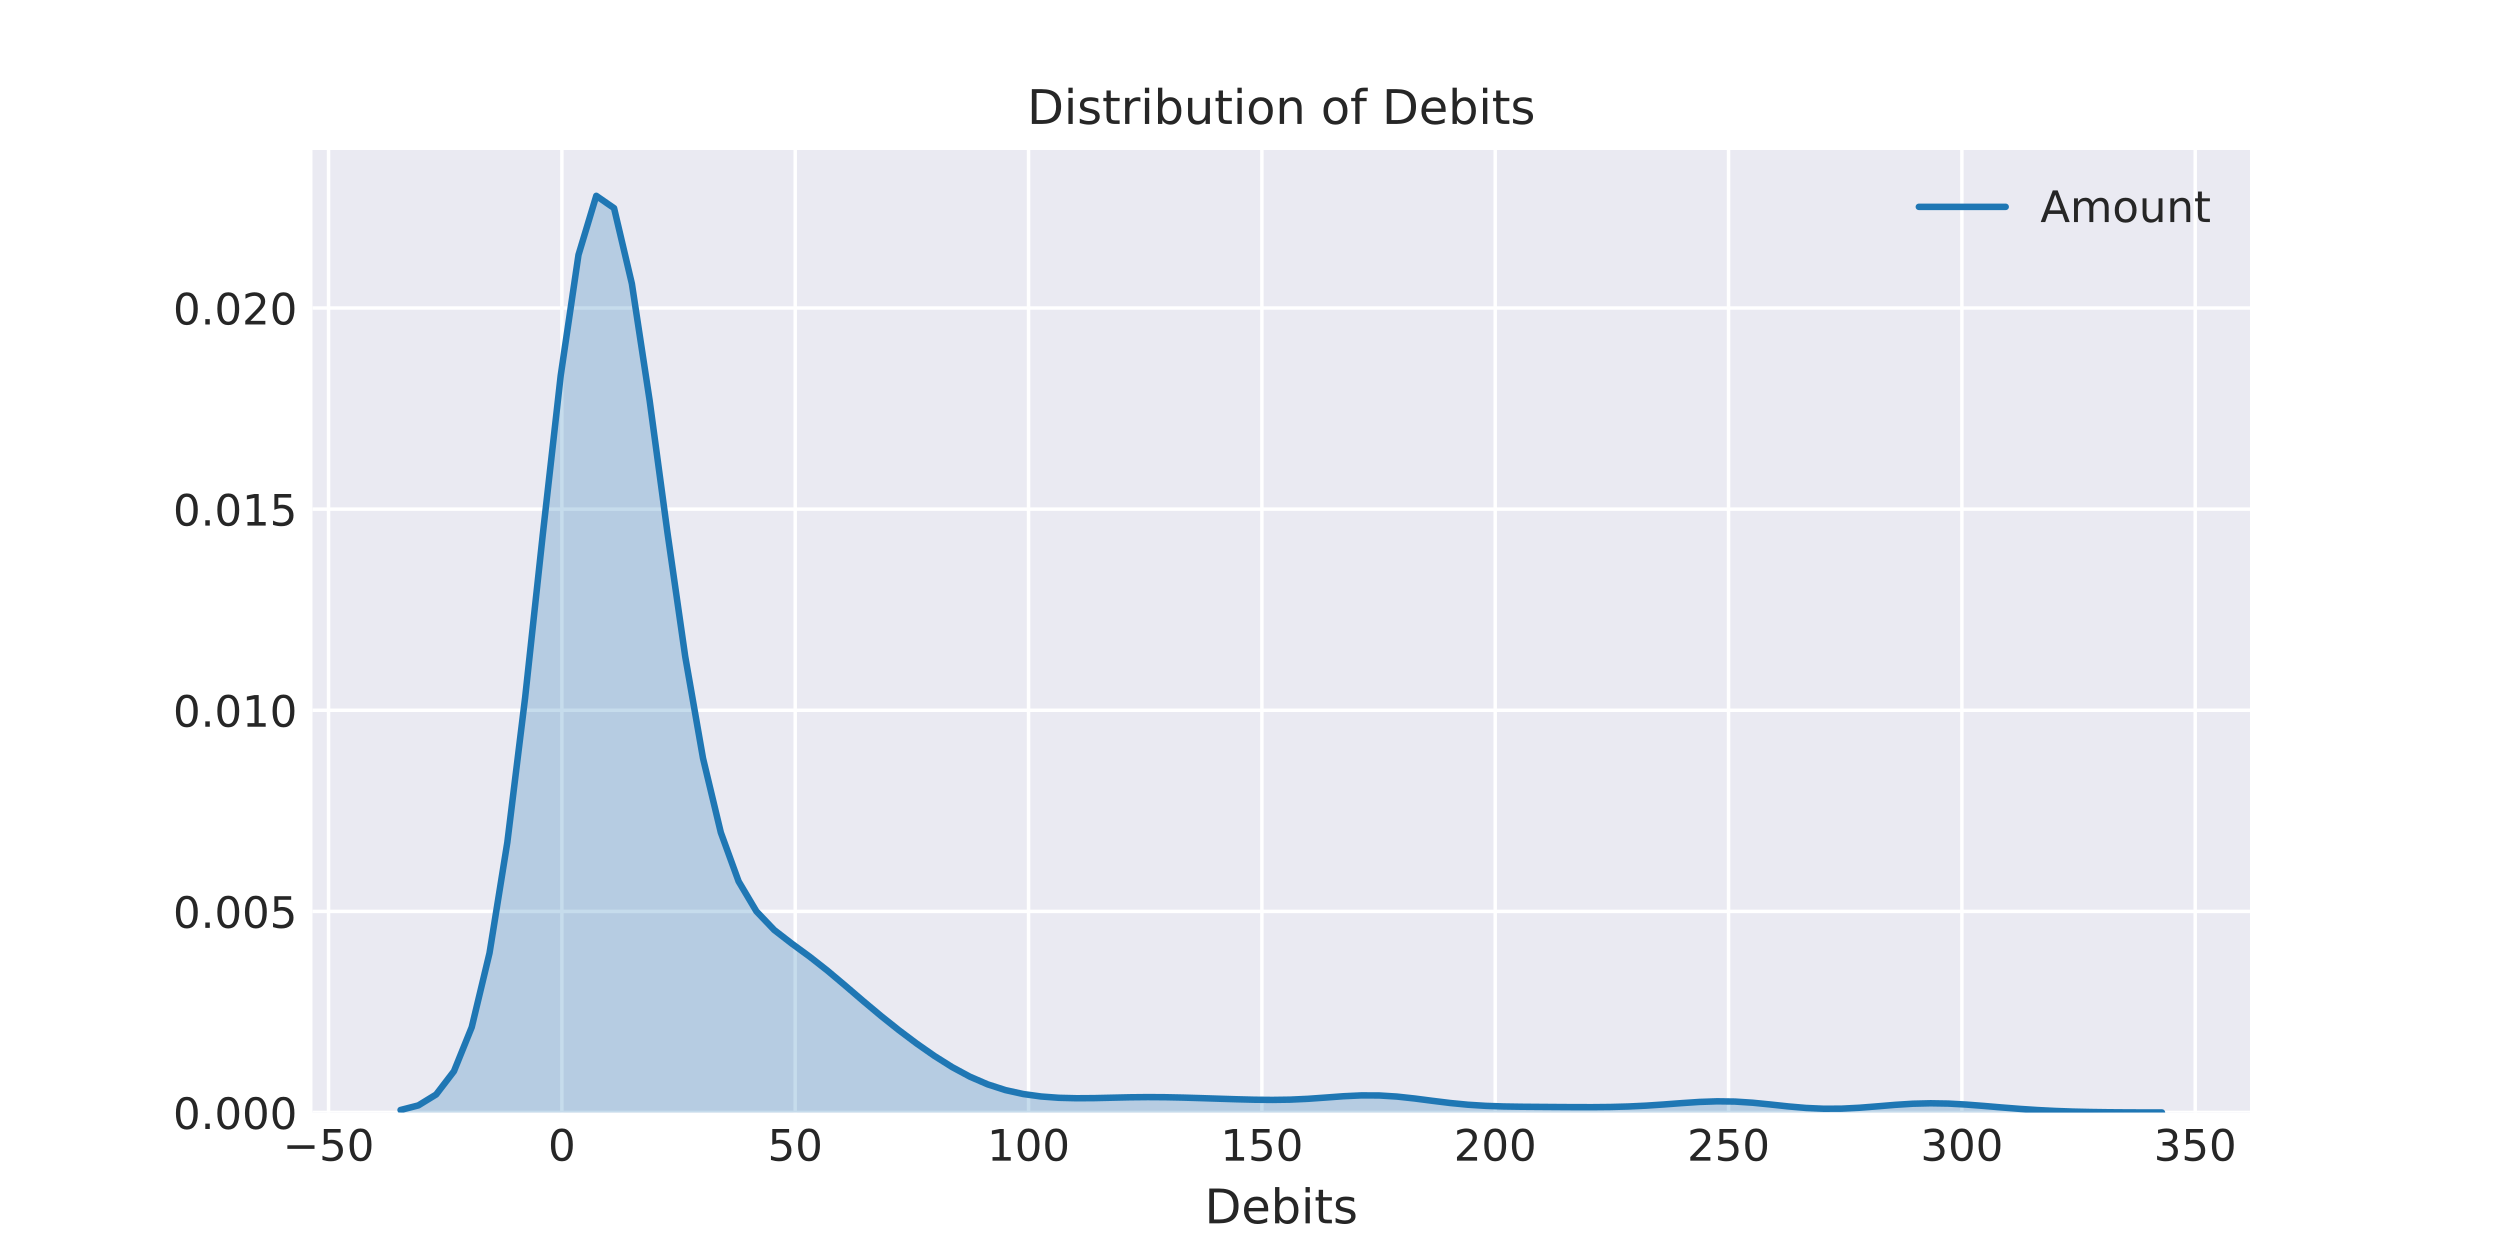
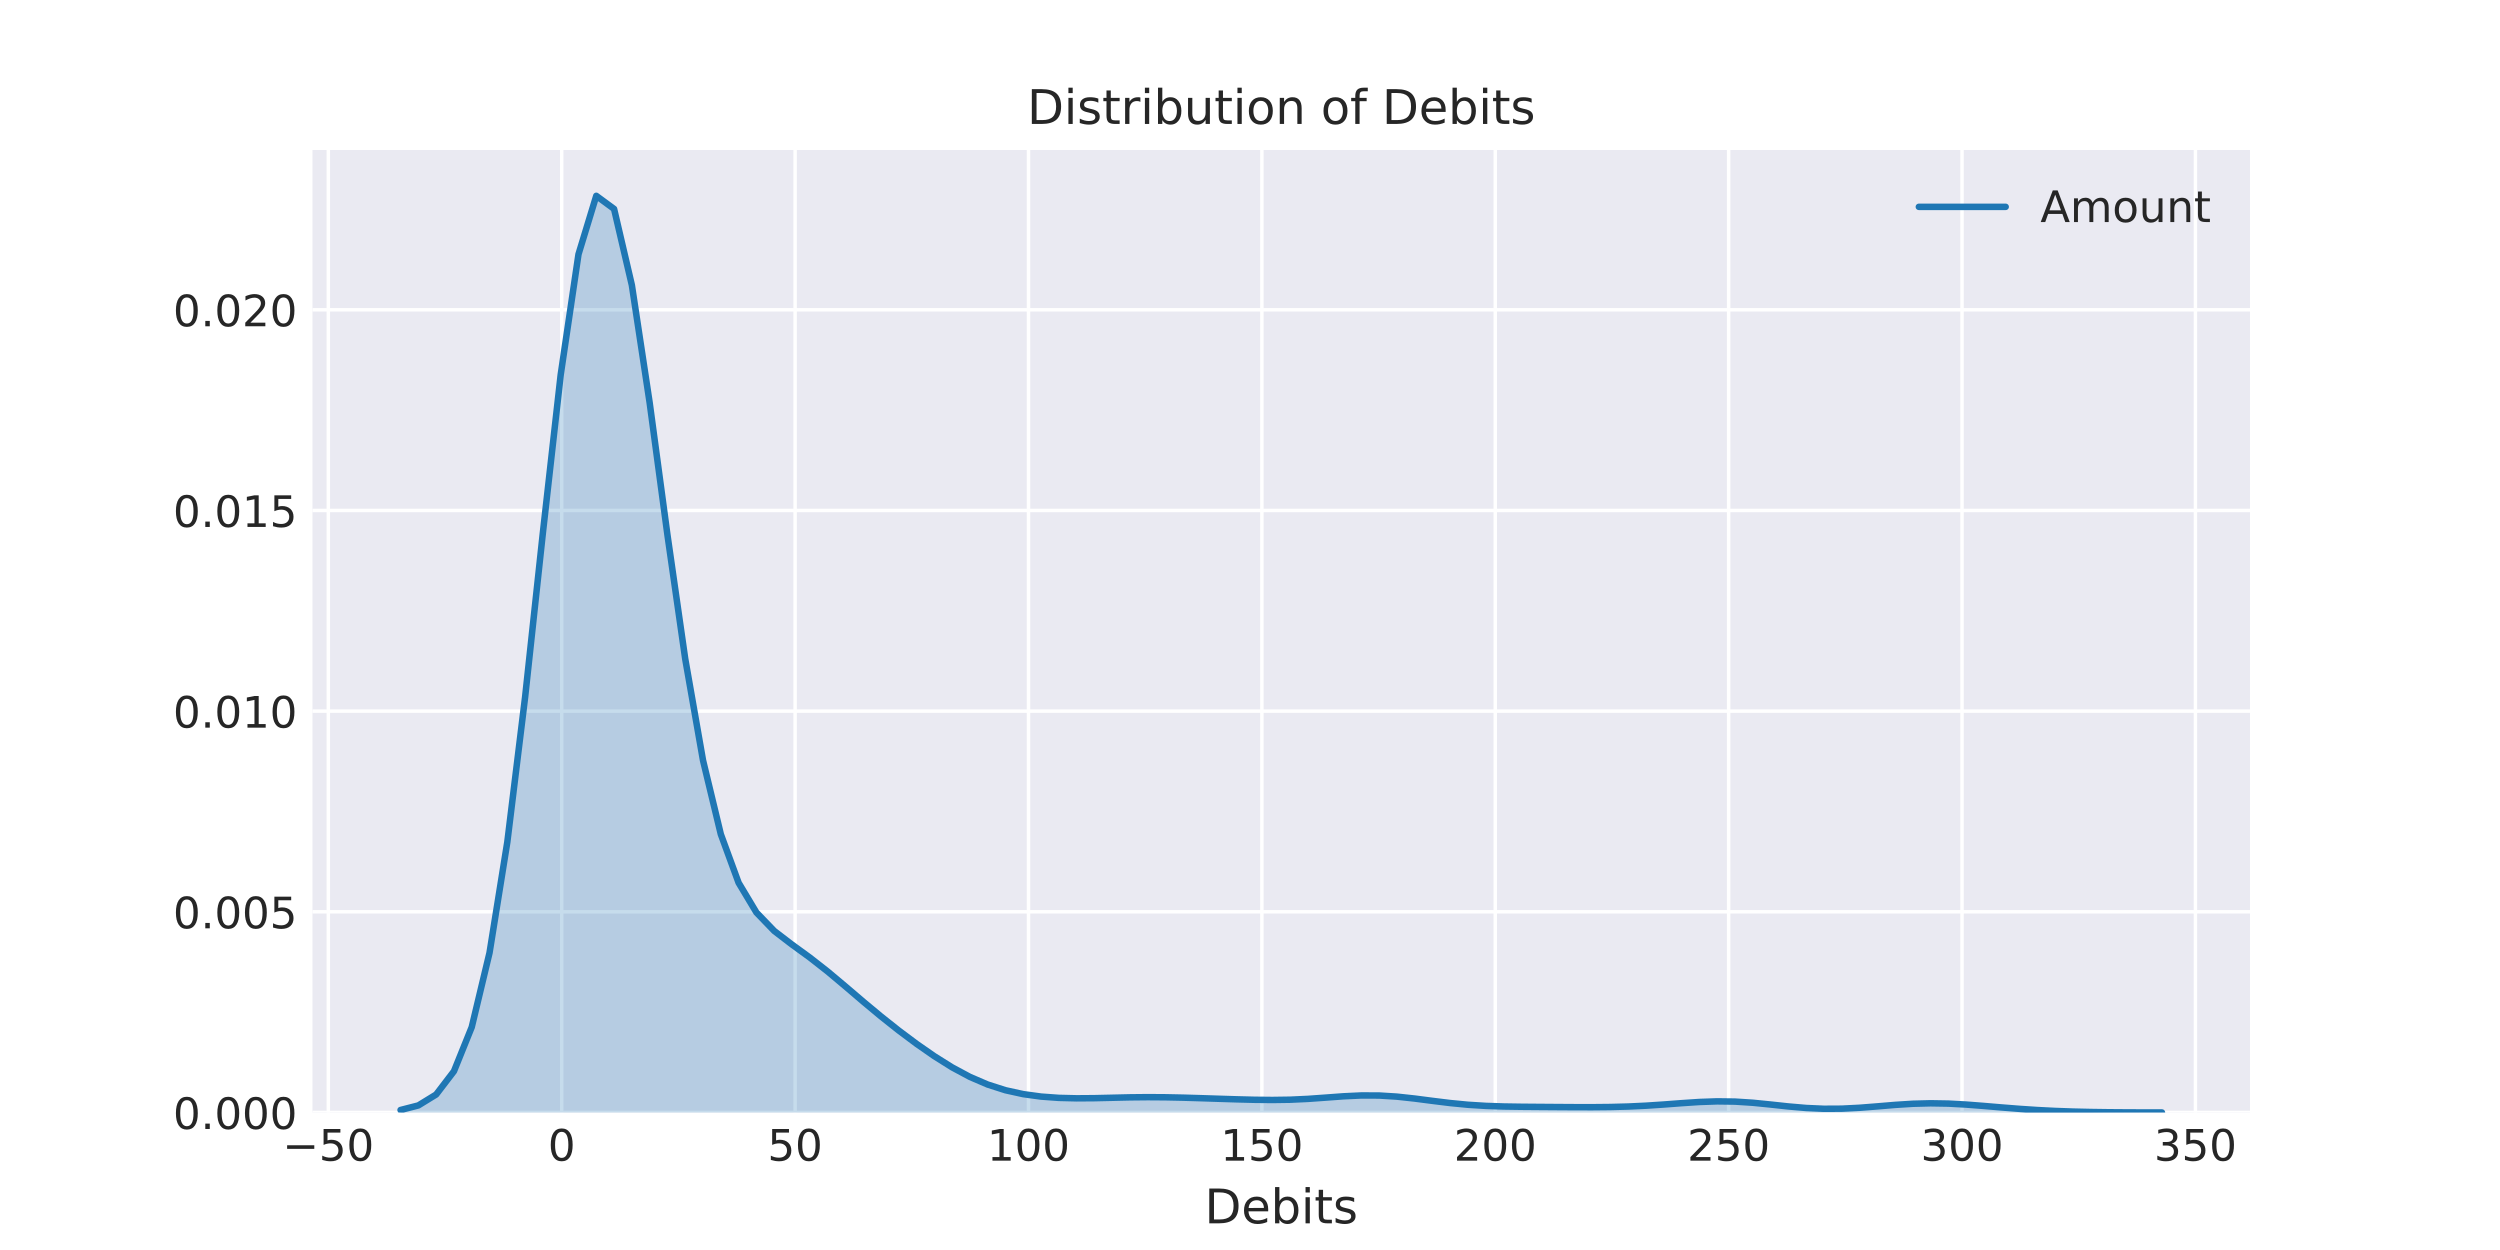
<svg xmlns="http://www.w3.org/2000/svg" xmlns:xlink="http://www.w3.org/1999/xlink" height="288pt" version="1.1" viewBox="0 0 576 288" width="576pt">
  <defs>
    <style type="text/css">
*{stroke-linecap:butt;stroke-linejoin:round;}
  </style>
  </defs>
  <g id="figure_1">
    <g id="patch_1">
      <path d="M 0 288  L 576 288  L 576 0  L 0 0  z " style="fill:#ffffff;" />
    </g>
    <g id="axes_1">
      <g id="patch_2">
        <path d="M 72 256.32  L 518.4 256.32  L 518.4 34.56  L 72 34.56  z " style="fill:#eaeaf2;" />
      </g>
      <g id="matplotlib.axis_1">
        <g id="xtick_1">
          <g id="line2d_1">
-             <path clip-path="url(#p8f18e83bde)" d="M 75.7 256.32  L 75.7 34.56  " style="fill:none;stroke:#ffffff;stroke-linecap:round;stroke-width:0.8;" />
+             <path clip-path="url(#p1623dae814)" d="M 75.647 256.32  L 75.647 34.56  " style="fill:none;stroke:#ffffff;stroke-linecap:round;stroke-width:0.8;" />
          </g>
          <g id="line2d_2" />
          <g id="text_1">
            <defs>
              <path d="M 10.594 35.5  L 73.188 35.5  L 73.188 27.203  L 10.594 27.203  z " id="DejaVuSans-2212" />
              <path d="M 10.797 72.906  L 49.516 72.906  L 49.516 64.594  L 19.828 64.594  L 19.828 46.734  Q 21.969 47.469 24.109 47.828  Q 26.266 48.188 28.422 48.188  Q 40.625 48.188 47.75 41.5  Q 54.891 34.812 54.891 23.391  Q 54.891 11.625 47.562 5.094  Q 40.234 -1.422 26.906 -1.422  Q 22.312 -1.422 17.547 -0.641  Q 12.797 0.141 7.719 1.703  L 7.719 11.625  Q 12.109 9.234 16.797 8.062  Q 21.484 6.891 26.703 6.891  Q 35.156 6.891 40.078 11.328  Q 45.016 15.766 45.016 23.391  Q 45.016 31 40.078 35.438  Q 35.156 39.891 26.703 39.891  Q 22.75 39.891 18.812 39.016  Q 14.891 38.141 10.797 36.281  z " id="DejaVuSans-35" />
              <path d="M 31.781 66.406  Q 24.172 66.406 20.328 58.906  Q 16.5 51.422 16.5 36.375  Q 16.5 21.391 20.328 13.891  Q 24.172 6.391 31.781 6.391  Q 39.453 6.391 43.281 13.891  Q 47.125 21.391 47.125 36.375  Q 47.125 51.422 43.281 58.906  Q 39.453 66.406 31.781 66.406  z M 31.781 74.219  Q 44.047 74.219 50.516 64.516  Q 56.984 54.828 56.984 36.375  Q 56.984 17.969 50.516 8.266  Q 44.047 -1.422 31.781 -1.422  Q 19.531 -1.422 13.062 8.266  Q 6.594 17.969 6.594 36.375  Q 6.594 54.828 13.062 64.516  Q 19.531 74.219 31.781 74.219  z " id="DejaVuSans-30" />
            </defs>
-             <g style="fill:#262626;" transform="translate(65.14751 267.4184)scale(0.1 -0.1)">
+             <g style="fill:#262626;" transform="translate(65.09439 267.4184)scale(0.1 -0.1)">
              <use xlink:href="#DejaVuSans-2212" />
              <use x="83.789" xlink:href="#DejaVuSans-35" />
              <use x="147.412" xlink:href="#DejaVuSans-30" />
            </g>
          </g>
        </g>
        <g id="xtick_2">
          <g id="line2d_3">
-             <path clip-path="url(#p8f18e83bde)" d="M 129.459 256.32  L 129.459 34.56  " style="fill:none;stroke:#ffffff;stroke-linecap:round;stroke-width:0.8;" />
+             <path clip-path="url(#p1623dae814)" d="M 129.419 256.32  L 129.419 34.56  " style="fill:none;stroke:#ffffff;stroke-linecap:round;stroke-width:0.8;" />
          </g>
          <g id="line2d_4" />
          <g id="text_2">
-             <g style="fill:#262626;" transform="translate(126.2781 267.4184)scale(0.1 -0.1)">
+             <g style="fill:#262626;" transform="translate(126.238 267.4184)scale(0.1 -0.1)">
              <use xlink:href="#DejaVuSans-30" />
            </g>
          </g>
        </g>
        <g id="xtick_3">
          <g id="line2d_5">
-             <path clip-path="url(#p8f18e83bde)" d="M 183.219 256.32  L 183.219 34.56  " style="fill:none;stroke:#ffffff;stroke-linecap:round;stroke-width:0.8;" />
+             <path clip-path="url(#p1623dae814)" d="M 183.192 256.32  L 183.192 34.56  " style="fill:none;stroke:#ffffff;stroke-linecap:round;stroke-width:0.8;" />
          </g>
          <g id="line2d_6" />
          <g id="text_3">
-             <g style="fill:#262626;" transform="translate(176.8564 267.4184)scale(0.1 -0.1)">
+             <g style="fill:#262626;" transform="translate(176.8293 267.4184)scale(0.1 -0.1)">
              <use xlink:href="#DejaVuSans-35" />
              <use x="63.623" xlink:href="#DejaVuSans-30" />
            </g>
          </g>
        </g>
        <g id="xtick_4">
          <g id="line2d_7">
-             <path clip-path="url(#p8f18e83bde)" d="M 236.978 256.32  L 236.978 34.56  " style="fill:none;stroke:#ffffff;stroke-linecap:round;stroke-width:0.8;" />
+             <path clip-path="url(#p1623dae814)" d="M 236.964 256.32  L 236.964 34.56  " style="fill:none;stroke:#ffffff;stroke-linecap:round;stroke-width:0.8;" />
          </g>
          <g id="line2d_8" />
          <g id="text_4">
            <defs>
              <path d="M 12.406 8.297  L 28.516 8.297  L 28.516 63.922  L 10.984 60.406  L 10.984 69.391  L 28.422 72.906  L 38.281 72.906  L 38.281 8.297  L 54.391 8.297  L 54.391 0  L 12.406 0  z " id="DejaVuSans-31" />
            </defs>
-             <g style="fill:#262626;" transform="translate(227.4347 267.4184)scale(0.1 -0.1)">
+             <g style="fill:#262626;" transform="translate(227.4206 267.4184)scale(0.1 -0.1)">
              <use xlink:href="#DejaVuSans-31" />
              <use x="63.623" xlink:href="#DejaVuSans-30" />
              <use x="127.246" xlink:href="#DejaVuSans-30" />
            </g>
          </g>
        </g>
        <g id="xtick_5">
          <g id="line2d_9">
-             <path clip-path="url(#p8f18e83bde)" d="M 290.738 256.32  L 290.738 34.56  " style="fill:none;stroke:#ffffff;stroke-linecap:round;stroke-width:0.8;" />
+             <path clip-path="url(#p1623dae814)" d="M 290.737 256.32  L 290.737 34.56  " style="fill:none;stroke:#ffffff;stroke-linecap:round;stroke-width:0.8;" />
          </g>
          <g id="line2d_10" />
          <g id="text_5">
-             <g style="fill:#262626;" transform="translate(281.1942 267.4184)scale(0.1 -0.1)">
+             <g style="fill:#262626;" transform="translate(281.1931 267.4184)scale(0.1 -0.1)">
              <use xlink:href="#DejaVuSans-31" />
              <use x="63.623" xlink:href="#DejaVuSans-35" />
              <use x="127.246" xlink:href="#DejaVuSans-30" />
            </g>
          </g>
        </g>
        <g id="xtick_6">
          <g id="line2d_11">
-             <path clip-path="url(#p8f18e83bde)" d="M 344.497 256.32  L 344.497 34.56  " style="fill:none;stroke:#ffffff;stroke-linecap:round;stroke-width:0.8;" />
+             <path clip-path="url(#p1623dae814)" d="M 344.509 256.32  L 344.509 34.56  " style="fill:none;stroke:#ffffff;stroke-linecap:round;stroke-width:0.8;" />
          </g>
          <g id="line2d_12" />
          <g id="text_6">
            <defs>
              <path d="M 19.188 8.297  L 53.609 8.297  L 53.609 0  L 7.328 0  L 7.328 8.297  Q 12.938 14.109 22.625 23.891  Q 32.328 33.688 34.812 36.531  Q 39.547 41.844 41.422 45.531  Q 43.312 49.219 43.312 52.781  Q 43.312 58.594 39.234 62.25  Q 35.156 65.922 28.609 65.922  Q 23.969 65.922 18.812 64.312  Q 13.672 62.703 7.812 59.422  L 7.812 69.391  Q 13.766 71.781 18.938 73  Q 24.125 74.219 28.422 74.219  Q 39.75 74.219 46.484 68.547  Q 53.219 62.891 53.219 53.422  Q 53.219 48.922 51.531 44.891  Q 49.859 40.875 45.406 35.406  Q 44.188 33.984 37.641 27.219  Q 31.109 20.453 19.188 8.297  z " id="DejaVuSans-32" />
            </defs>
-             <g style="fill:#262626;" transform="translate(334.9537 267.4184)scale(0.1 -0.1)">
+             <g style="fill:#262626;" transform="translate(334.9657 267.4184)scale(0.1 -0.1)">
              <use xlink:href="#DejaVuSans-32" />
              <use x="63.623" xlink:href="#DejaVuSans-30" />
              <use x="127.246" xlink:href="#DejaVuSans-30" />
            </g>
          </g>
        </g>
        <g id="xtick_7">
          <g id="line2d_13">
-             <path clip-path="url(#p8f18e83bde)" d="M 398.257 256.32  L 398.257 34.56  " style="fill:none;stroke:#ffffff;stroke-linecap:round;stroke-width:0.8;" />
+             <path clip-path="url(#p1623dae814)" d="M 398.282 256.32  L 398.282 34.56  " style="fill:none;stroke:#ffffff;stroke-linecap:round;stroke-width:0.8;" />
          </g>
          <g id="line2d_14" />
          <g id="text_7">
-             <g style="fill:#262626;" transform="translate(388.7133 267.4184)scale(0.1 -0.1)">
+             <g style="fill:#262626;" transform="translate(388.7382 267.4184)scale(0.1 -0.1)">
              <use xlink:href="#DejaVuSans-32" />
              <use x="63.623" xlink:href="#DejaVuSans-35" />
              <use x="127.246" xlink:href="#DejaVuSans-30" />
            </g>
          </g>
        </g>
        <g id="xtick_8">
          <g id="line2d_15">
-             <path clip-path="url(#p8f18e83bde)" d="M 452.017 256.32  L 452.017 34.56  " style="fill:none;stroke:#ffffff;stroke-linecap:round;stroke-width:0.8;" />
+             <path clip-path="url(#p1623dae814)" d="M 452.054 256.32  L 452.054 34.56  " style="fill:none;stroke:#ffffff;stroke-linecap:round;stroke-width:0.8;" />
          </g>
          <g id="line2d_16" />
          <g id="text_8">
            <defs>
              <path d="M 40.578 39.312  Q 47.656 37.797 51.625 33  Q 55.609 28.219 55.609 21.188  Q 55.609 10.406 48.188 4.484  Q 40.766 -1.422 27.094 -1.422  Q 22.516 -1.422 17.656 -0.516  Q 12.797 0.391 7.625 2.203  L 7.625 11.719  Q 11.719 9.328 16.594 8.109  Q 21.484 6.891 26.812 6.891  Q 36.078 6.891 40.938 10.547  Q 45.797 14.203 45.797 21.188  Q 45.797 27.641 41.281 31.266  Q 36.766 34.906 28.719 34.906  L 20.219 34.906  L 20.219 43.016  L 29.109 43.016  Q 36.375 43.016 40.234 45.922  Q 44.094 48.828 44.094 54.297  Q 44.094 59.906 40.109 62.906  Q 36.141 65.922 28.719 65.922  Q 24.656 65.922 20.016 65.031  Q 15.375 64.156 9.812 62.312  L 9.812 71.094  Q 15.438 72.656 20.344 73.438  Q 25.25 74.219 29.594 74.219  Q 40.828 74.219 47.359 69.109  Q 53.906 64.016 53.906 55.328  Q 53.906 49.266 50.438 45.094  Q 46.969 40.922 40.578 39.312  z " id="DejaVuSans-33" />
            </defs>
-             <g style="fill:#262626;" transform="translate(442.4728 267.4184)scale(0.1 -0.1)">
+             <g style="fill:#262626;" transform="translate(442.5107 267.4184)scale(0.1 -0.1)">
              <use xlink:href="#DejaVuSans-33" />
              <use x="63.623" xlink:href="#DejaVuSans-30" />
              <use x="127.246" xlink:href="#DejaVuSans-30" />
            </g>
          </g>
        </g>
        <g id="xtick_9">
          <g id="line2d_17">
-             <path clip-path="url(#p8f18e83bde)" d="M 505.776 256.32  L 505.776 34.56  " style="fill:none;stroke:#ffffff;stroke-linecap:round;stroke-width:0.8;" />
+             <path clip-path="url(#p1623dae814)" d="M 505.827 256.32  L 505.827 34.56  " style="fill:none;stroke:#ffffff;stroke-linecap:round;stroke-width:0.8;" />
          </g>
          <g id="line2d_18" />
          <g id="text_9">
-             <g style="fill:#262626;" transform="translate(496.2323 267.4184)scale(0.1 -0.1)">
+             <g style="fill:#262626;" transform="translate(496.2833 267.4184)scale(0.1 -0.1)">
              <use xlink:href="#DejaVuSans-33" />
              <use x="63.623" xlink:href="#DejaVuSans-35" />
              <use x="127.246" xlink:href="#DejaVuSans-30" />
            </g>
          </g>
        </g>
        <g id="text_10">
          <defs>
            <path d="M 19.672 64.797  L 19.672 8.109  L 31.594 8.109  Q 46.688 8.109 53.688 14.938  Q 60.688 21.781 60.688 36.531  Q 60.688 51.172 53.688 57.984  Q 46.688 64.797 31.594 64.797  z M 9.812 72.906  L 30.078 72.906  Q 51.266 72.906 61.172 64.094  Q 71.094 55.281 71.094 36.531  Q 71.094 17.672 61.125 8.828  Q 51.172 0 30.078 0  L 9.812 0  z " id="DejaVuSans-44" />
            <path d="M 56.203 29.594  L 56.203 25.203  L 14.891 25.203  Q 15.484 15.922 20.484 11.062  Q 25.484 6.203 34.422 6.203  Q 39.594 6.203 44.453 7.469  Q 49.312 8.734 54.109 11.281  L 54.109 2.781  Q 49.266 0.734 44.188 -0.344  Q 39.109 -1.422 33.891 -1.422  Q 20.797 -1.422 13.156 6.188  Q 5.516 13.812 5.516 26.812  Q 5.516 40.234 12.766 48.109  Q 20.016 56 32.328 56  Q 43.359 56 49.781 48.891  Q 56.203 41.797 56.203 29.594  z M 47.219 32.234  Q 47.125 39.594 43.094 43.984  Q 39.062 48.391 32.422 48.391  Q 24.906 48.391 20.391 44.141  Q 15.875 39.891 15.188 32.172  z " id="DejaVuSans-65" />
            <path d="M 48.688 27.297  Q 48.688 37.203 44.609 42.844  Q 40.531 48.484 33.406 48.484  Q 26.266 48.484 22.188 42.844  Q 18.109 37.203 18.109 27.297  Q 18.109 17.391 22.188 11.75  Q 26.266 6.109 33.406 6.109  Q 40.531 6.109 44.609 11.75  Q 48.688 17.391 48.688 27.297  z M 18.109 46.391  Q 20.953 51.266 25.266 53.625  Q 29.594 56 35.594 56  Q 45.562 56 51.781 48.094  Q 58.016 40.188 58.016 27.297  Q 58.016 14.406 51.781 6.484  Q 45.562 -1.422 35.594 -1.422  Q 29.594 -1.422 25.266 0.953  Q 20.953 3.328 18.109 8.203  L 18.109 0  L 9.078 0  L 9.078 75.984  L 18.109 75.984  z " id="DejaVuSans-62" />
            <path d="M 9.422 54.688  L 18.406 54.688  L 18.406 0  L 9.422 0  z M 9.422 75.984  L 18.406 75.984  L 18.406 64.594  L 9.422 64.594  z " id="DejaVuSans-69" />
            <path d="M 18.312 70.219  L 18.312 54.688  L 36.812 54.688  L 36.812 47.703  L 18.312 47.703  L 18.312 18.016  Q 18.312 11.328 20.141 9.422  Q 21.969 7.516 27.594 7.516  L 36.812 7.516  L 36.812 0  L 27.594 0  Q 17.188 0 13.234 3.875  Q 9.281 7.766 9.281 18.016  L 9.281 47.703  L 2.688 47.703  L 2.688 54.688  L 9.281 54.688  L 9.281 70.219  z " id="DejaVuSans-74" />
            <path d="M 44.281 53.078  L 44.281 44.578  Q 40.484 46.531 36.375 47.5  Q 32.281 48.484 27.875 48.484  Q 21.188 48.484 17.844 46.438  Q 14.5 44.391 14.5 40.281  Q 14.5 37.156 16.891 35.375  Q 19.281 33.594 26.516 31.984  L 29.594 31.297  Q 39.156 29.25 43.188 25.516  Q 47.219 21.781 47.219 15.094  Q 47.219 7.469 41.188 3.016  Q 35.156 -1.422 24.609 -1.422  Q 20.219 -1.422 15.453 -0.562  Q 10.688 0.297 5.422 2  L 5.422 11.281  Q 10.406 8.688 15.234 7.391  Q 20.062 6.109 24.812 6.109  Q 31.156 6.109 34.562 8.281  Q 37.984 10.453 37.984 14.406  Q 37.984 18.062 35.516 20.016  Q 33.062 21.969 24.703 23.781  L 21.578 24.516  Q 13.234 26.266 9.516 29.906  Q 5.812 33.547 5.812 39.891  Q 5.812 47.609 11.281 51.797  Q 16.75 56 26.812 56  Q 31.781 56 36.172 55.266  Q 40.578 54.547 44.281 53.078  z " id="DejaVuSans-73" />
          </defs>
          <g style="fill:#262626;" transform="translate(277.5398 281.8564)scale(0.11 -0.11)">
            <use xlink:href="#DejaVuSans-44" />
            <use x="77.002" xlink:href="#DejaVuSans-65" />
            <use x="138.525" xlink:href="#DejaVuSans-62" />
            <use x="202.002" xlink:href="#DejaVuSans-69" />
            <use x="229.785" xlink:href="#DejaVuSans-74" />
            <use x="268.994" xlink:href="#DejaVuSans-73" />
          </g>
        </g>
      </g>
      <g id="matplotlib.axis_2">
        <g id="ytick_1">
          <g id="line2d_19">
-             <path clip-path="url(#p8f18e83bde)" d="M 72 256.32  L 518.4 256.32  " style="fill:none;stroke:#ffffff;stroke-linecap:round;stroke-width:0.8;" />
+             <path clip-path="url(#p1623dae814)" d="M 72 256.32  L 518.4 256.32  " style="fill:none;stroke:#ffffff;stroke-linecap:round;stroke-width:0.8;" />
          </g>
          <g id="line2d_20" />
          <g id="text_11">
            <defs>
              <path d="M 10.688 12.406  L 21 12.406  L 21 0  L 10.688 0  z " id="DejaVuSans-2e" />
            </defs>
            <g style="fill:#262626;" transform="translate(39.87188 260.1192)scale(0.1 -0.1)">
              <use xlink:href="#DejaVuSans-30" />
              <use x="63.623" xlink:href="#DejaVuSans-2e" />
              <use x="95.41" xlink:href="#DejaVuSans-30" />
              <use x="159.033" xlink:href="#DejaVuSans-30" />
              <use x="222.656" xlink:href="#DejaVuSans-30" />
            </g>
          </g>
        </g>
        <g id="ytick_2">
          <g id="line2d_21">
-             <path clip-path="url(#p8f18e83bde)" d="M 72 209.981  L 518.4 209.981  " style="fill:none;stroke:#ffffff;stroke-linecap:round;stroke-width:0.8;" />
+             <path clip-path="url(#p1623dae814)" d="M 72 210.084  L 518.4 210.084  " style="fill:none;stroke:#ffffff;stroke-linecap:round;stroke-width:0.8;" />
          </g>
          <g id="line2d_22" />
          <g id="text_12">
-             <g style="fill:#262626;" transform="translate(39.87188 213.78)scale(0.1 -0.1)">
+             <g style="fill:#262626;" transform="translate(39.87188 213.8837)scale(0.1 -0.1)">
              <use xlink:href="#DejaVuSans-30" />
              <use x="63.623" xlink:href="#DejaVuSans-2e" />
              <use x="95.41" xlink:href="#DejaVuSans-30" />
              <use x="159.033" xlink:href="#DejaVuSans-30" />
              <use x="222.656" xlink:href="#DejaVuSans-35" />
            </g>
          </g>
        </g>
        <g id="ytick_3">
          <g id="line2d_23">
-             <path clip-path="url(#p8f18e83bde)" d="M 72 163.641  L 518.4 163.641  " style="fill:none;stroke:#ffffff;stroke-linecap:round;stroke-width:0.8;" />
+             <path clip-path="url(#p1623dae814)" d="M 72 163.849  L 518.4 163.849  " style="fill:none;stroke:#ffffff;stroke-linecap:round;stroke-width:0.8;" />
          </g>
          <g id="line2d_24" />
          <g id="text_13">
-             <g style="fill:#262626;" transform="translate(39.87188 167.4407)scale(0.1 -0.1)">
+             <g style="fill:#262626;" transform="translate(39.87188 167.6482)scale(0.1 -0.1)">
              <use xlink:href="#DejaVuSans-30" />
              <use x="63.623" xlink:href="#DejaVuSans-2e" />
              <use x="95.41" xlink:href="#DejaVuSans-30" />
              <use x="159.033" xlink:href="#DejaVuSans-31" />
              <use x="222.656" xlink:href="#DejaVuSans-30" />
            </g>
          </g>
        </g>
        <g id="ytick_4">
          <g id="line2d_25">
-             <path clip-path="url(#p8f18e83bde)" d="M 72 117.302  L 518.4 117.302  " style="fill:none;stroke:#ffffff;stroke-linecap:round;stroke-width:0.8;" />
+             <path clip-path="url(#p1623dae814)" d="M 72 117.613  L 518.4 117.613  " style="fill:none;stroke:#ffffff;stroke-linecap:round;stroke-width:0.8;" />
          </g>
          <g id="line2d_26" />
          <g id="text_14">
-             <g style="fill:#262626;" transform="translate(39.87188 121.1014)scale(0.1 -0.1)">
+             <g style="fill:#262626;" transform="translate(39.87188 121.4126)scale(0.1 -0.1)">
              <use xlink:href="#DejaVuSans-30" />
              <use x="63.623" xlink:href="#DejaVuSans-2e" />
              <use x="95.41" xlink:href="#DejaVuSans-30" />
              <use x="159.033" xlink:href="#DejaVuSans-31" />
              <use x="222.656" xlink:href="#DejaVuSans-35" />
            </g>
          </g>
        </g>
        <g id="ytick_5">
          <g id="line2d_27">
-             <path clip-path="url(#p8f18e83bde)" d="M 72 70.963  L 518.4 70.963  " style="fill:none;stroke:#ffffff;stroke-linecap:round;stroke-width:0.8;" />
+             <path clip-path="url(#p1623dae814)" d="M 72 71.378  L 518.4 71.378  " style="fill:none;stroke:#ffffff;stroke-linecap:round;stroke-width:0.8;" />
          </g>
          <g id="line2d_28" />
          <g id="text_15">
-             <g style="fill:#262626;" transform="translate(39.87188 74.76214)scale(0.1 -0.1)">
+             <g style="fill:#262626;" transform="translate(39.87188 75.17709)scale(0.1 -0.1)">
              <use xlink:href="#DejaVuSans-30" />
              <use x="63.623" xlink:href="#DejaVuSans-2e" />
              <use x="95.41" xlink:href="#DejaVuSans-30" />
              <use x="159.033" xlink:href="#DejaVuSans-32" />
              <use x="222.656" xlink:href="#DejaVuSans-30" />
            </g>
          </g>
        </g>
      </g>
      <g id="PolyCollection_1">
-         <path clip-path="url(#p8f18e83bde)" d="M 92.291 255.74  L 92.291 256.32  L 96.39 256.32  L 100.489 256.32  L 104.588 256.32  L 108.688 256.32  L 112.787 256.32  L 116.886 256.32  L 120.985 256.32  L 125.084 256.32  L 129.183 256.32  L 133.283 256.32  L 137.382 256.32  L 141.481 256.32  L 145.58 256.32  L 149.679 256.32  L 153.779 256.32  L 157.878 256.32  L 161.977 256.32  L 166.076 256.32  L 170.175 256.32  L 174.274 256.32  L 178.374 256.32  L 182.473 256.32  L 186.572 256.32  L 190.671 256.32  L 194.77 256.32  L 198.869 256.32  L 202.969 256.32  L 207.068 256.32  L 211.167 256.32  L 215.266 256.32  L 219.365 256.32  L 223.464 256.32  L 227.564 256.32  L 231.663 256.32  L 235.762 256.32  L 239.861 256.32  L 243.96 256.32  L 248.06 256.32  L 252.159 256.32  L 256.258 256.32  L 260.357 256.32  L 264.456 256.32  L 268.555 256.32  L 272.655 256.32  L 276.754 256.32  L 280.853 256.32  L 284.952 256.32  L 289.051 256.32  L 293.15 256.32  L 297.25 256.32  L 301.349 256.32  L 305.448 256.32  L 309.547 256.32  L 313.646 256.32  L 317.745 256.32  L 321.845 256.32  L 325.944 256.32  L 330.043 256.32  L 334.142 256.32  L 338.241 256.32  L 342.34 256.32  L 346.44 256.32  L 350.539 256.32  L 354.638 256.32  L 358.737 256.32  L 362.836 256.32  L 366.936 256.32  L 371.035 256.32  L 375.134 256.32  L 379.233 256.32  L 383.332 256.32  L 387.431 256.32  L 391.531 256.32  L 395.63 256.32  L 399.729 256.32  L 403.828 256.32  L 407.927 256.32  L 412.026 256.32  L 416.126 256.32  L 420.225 256.32  L 424.324 256.32  L 428.423 256.32  L 432.522 256.32  L 436.621 256.32  L 440.721 256.32  L 444.82 256.32  L 448.919 256.32  L 453.018 256.32  L 457.117 256.32  L 461.217 256.32  L 465.316 256.32  L 469.415 256.32  L 473.514 256.32  L 477.613 256.32  L 481.712 256.32  L 485.812 256.32  L 489.911 256.32  L 494.01 256.32  L 498.109 256.32  L 498.109 256.316  L 498.109 256.316  L 494.01 256.309  L 489.911 256.293  L 485.812 256.262  L 481.712 256.204  L 477.613 256.108  L 473.514 255.96  L 469.415 255.752  L 465.316 255.481  L 461.217 255.157  L 457.117 254.81  L 453.018 254.491  L 448.919 254.266  L 444.82 254.193  L 440.721 254.298  L 436.621 254.559  L 432.522 254.901  L 428.423 255.225  L 424.324 255.432  L 420.225 255.455  L 416.126 255.273  L 412.026 254.918  L 407.927 254.477  L 403.828 254.067  L 399.729 253.801  L 395.63 253.744  L 391.531 253.887  L 387.431 254.16  L 383.332 254.47  L 379.233 254.742  L 375.134 254.937  L 371.035 255.048  L 366.936 255.09  L 362.836 255.085  L 358.737 255.058  L 354.638 255.027  L 350.539 254.993  L 346.44 254.928  L 342.34 254.789  L 338.241 254.531  L 334.142 254.134  L 330.043 253.629  L 325.944 253.096  L 321.845 252.65  L 317.745 252.395  L 313.646 252.38  L 309.547 252.573  L 305.448 252.876  L 301.349 253.167  L 297.25 253.358  L 293.15 253.42  L 289.051 253.376  L 284.952 253.271  L 280.853 253.143  L 276.754 253.01  L 272.655 252.888  L 268.555 252.8  L 264.456 252.772  L 260.357 252.815  L 256.258 252.91  L 252.159 253.006  L 248.06 253.036  L 243.96 252.933  L 239.861 252.632  L 235.762 252.067  L 231.663 251.16  L 227.564 249.84  L 223.464 248.066  L 219.365 245.855  L 215.266 243.273  L 211.167 240.408  L 207.068 237.326  L 202.969 234.058  L 198.869 230.627  L 194.77 227.109  L 190.671 223.657  L 186.572 220.434  L 182.473 217.436  L 178.374 214.267  L 174.274 209.973  L 170.175 203.068  L 166.076 191.808  L 161.977 174.717  L 157.878 151.287  L 153.779 122.703  L 149.679 92.296  L 145.58 65.348  L 141.481 47.959  L 137.382 45.12  L 133.283 58.725  L 129.183 86.553  L 125.084 122.921  L 120.985 160.77  L 116.886 194.103  L 112.787 219.572  L 108.688 236.667  L 104.588 246.818  L 100.489 252.171  L 96.39 254.686  L 92.291 255.74  z " style="fill:#1f77b4;fill-opacity:0.25;" />
+         <path clip-path="url(#p1623dae814)" d="M 92.291 255.741  L 92.291 256.32  L 96.39 256.32  L 100.489 256.32  L 104.588 256.32  L 108.688 256.32  L 112.787 256.32  L 116.886 256.32  L 120.985 256.32  L 125.084 256.32  L 129.183 256.32  L 133.283 256.32  L 137.382 256.32  L 141.481 256.32  L 145.58 256.32  L 149.679 256.32  L 153.779 256.32  L 157.878 256.32  L 161.977 256.32  L 166.076 256.32  L 170.175 256.32  L 174.274 256.32  L 178.374 256.32  L 182.473 256.32  L 186.572 256.32  L 190.671 256.32  L 194.77 256.32  L 198.869 256.32  L 202.969 256.32  L 207.068 256.32  L 211.167 256.32  L 215.266 256.32  L 219.365 256.32  L 223.464 256.32  L 227.564 256.32  L 231.663 256.32  L 235.762 256.32  L 239.861 256.32  L 243.96 256.32  L 248.06 256.32  L 252.159 256.32  L 256.258 256.32  L 260.357 256.32  L 264.456 256.32  L 268.555 256.32  L 272.655 256.32  L 276.754 256.32  L 280.853 256.32  L 284.952 256.32  L 289.051 256.32  L 293.15 256.32  L 297.25 256.32  L 301.349 256.32  L 305.448 256.32  L 309.547 256.32  L 313.646 256.32  L 317.745 256.32  L 321.845 256.32  L 325.944 256.32  L 330.043 256.32  L 334.142 256.32  L 338.241 256.32  L 342.34 256.32  L 346.44 256.32  L 350.539 256.32  L 354.638 256.32  L 358.737 256.32  L 362.836 256.32  L 366.936 256.32  L 371.035 256.32  L 375.134 256.32  L 379.233 256.32  L 383.332 256.32  L 387.431 256.32  L 391.531 256.32  L 395.63 256.32  L 399.729 256.32  L 403.828 256.32  L 407.927 256.32  L 412.026 256.32  L 416.126 256.32  L 420.225 256.32  L 424.324 256.32  L 428.423 256.32  L 432.522 256.32  L 436.621 256.32  L 440.721 256.32  L 444.82 256.32  L 448.919 256.32  L 453.018 256.32  L 457.117 256.32  L 461.217 256.32  L 465.316 256.32  L 469.415 256.32  L 473.514 256.32  L 477.613 256.32  L 481.712 256.32  L 485.812 256.32  L 489.911 256.32  L 494.01 256.32  L 498.109 256.32  L 498.109 256.316  L 498.109 256.316  L 494.01 256.309  L 489.911 256.293  L 485.812 256.262  L 481.712 256.204  L 477.613 256.108  L 473.514 255.961  L 469.415 255.753  L 465.316 255.482  L 461.217 255.159  L 457.117 254.813  L 453.018 254.495  L 448.919 254.271  L 444.82 254.2  L 440.721 254.307  L 436.621 254.569  L 432.522 254.911  L 428.423 255.233  L 424.324 255.439  L 420.225 255.461  L 416.126 255.278  L 412.026 254.923  L 407.927 254.482  L 403.828 254.072  L 399.729 253.808  L 395.63 253.753  L 391.531 253.897  L 387.431 254.171  L 383.332 254.48  L 379.233 254.751  L 375.134 254.945  L 371.035 255.055  L 366.936 255.096  L 362.836 255.09  L 358.737 255.064  L 354.638 255.033  L 350.539 254.999  L 346.44 254.935  L 342.34 254.797  L 338.241 254.54  L 334.142 254.144  L 330.043 253.64  L 325.944 253.108  L 321.845 252.663  L 317.745 252.409  L 313.646 252.394  L 309.547 252.588  L 305.448 252.891  L 301.349 253.183  L 297.25 253.373  L 293.15 253.434  L 289.051 253.39  L 284.952 253.285  L 280.853 253.157  L 276.754 253.024  L 272.655 252.903  L 268.555 252.815  L 264.456 252.787  L 260.357 252.829  L 256.258 252.925  L 252.159 253.021  L 248.06 253.052  L 243.96 252.951  L 239.861 252.653  L 235.762 252.092  L 231.663 251.192  L 227.564 249.88  L 223.464 248.116  L 219.365 245.916  L 215.266 243.346  L 211.167 240.495  L 207.068 237.428  L 202.969 234.175  L 198.869 230.76  L 194.77 227.257  L 190.671 223.817  L 186.572 220.607  L 182.473 217.626  L 178.374 214.484  L 174.274 210.233  L 170.175 203.39  L 166.076 192.207  L 161.977 175.194  L 157.878 151.82  L 153.779 123.244  L 149.679 92.776  L 145.58 65.7  L 141.481 48.136  L 137.382 45.12  L 133.283 58.589  L 129.183 86.35  L 125.084 122.718  L 120.985 160.612  L 116.886 194.003  L 112.787 219.523  L 108.688 236.65  L 104.588 246.816  L 100.489 252.174  L 96.39 254.689  L 92.291 255.741  z " style="fill:#1f77b4;fill-opacity:0.25;" />
      </g>
      <g id="line2d_29">
-         <path clip-path="url(#p8f18e83bde)" d="M 92.291 255.74  L 96.39 254.686  L 100.489 252.171  L 104.588 246.818  L 108.688 236.667  L 112.787 219.572  L 116.886 194.103  L 120.985 160.77  L 125.084 122.921  L 129.183 86.553  L 133.283 58.725  L 137.382 45.12  L 141.481 47.959  L 145.58 65.348  L 149.679 92.296  L 153.779 122.703  L 157.878 151.287  L 161.977 174.717  L 166.076 191.808  L 170.175 203.068  L 174.274 209.973  L 178.374 214.267  L 182.473 217.436  L 186.572 220.434  L 190.671 223.657  L 194.77 227.109  L 198.869 230.627  L 202.969 234.058  L 207.068 237.326  L 211.167 240.408  L 215.266 243.273  L 219.365 245.855  L 223.464 248.066  L 227.564 249.84  L 231.663 251.16  L 235.762 252.067  L 239.861 252.632  L 243.96 252.933  L 248.06 253.036  L 252.159 253.006  L 256.258 252.91  L 260.357 252.815  L 264.456 252.772  L 268.555 252.8  L 272.655 252.888  L 276.754 253.01  L 280.853 253.143  L 284.952 253.271  L 289.051 253.376  L 293.15 253.42  L 297.25 253.358  L 301.349 253.167  L 305.448 252.876  L 309.547 252.573  L 313.646 252.38  L 317.745 252.395  L 321.845 252.65  L 325.944 253.096  L 330.043 253.629  L 334.142 254.134  L 338.241 254.531  L 342.34 254.789  L 346.44 254.928  L 350.539 254.993  L 354.638 255.027  L 358.737 255.058  L 362.836 255.085  L 366.936 255.09  L 371.035 255.048  L 375.134 254.937  L 379.233 254.742  L 383.332 254.47  L 387.431 254.16  L 391.531 253.887  L 395.63 253.744  L 399.729 253.801  L 403.828 254.067  L 407.927 254.477  L 412.026 254.918  L 416.126 255.273  L 420.225 255.455  L 424.324 255.432  L 428.423 255.225  L 432.522 254.901  L 436.621 254.559  L 440.721 254.298  L 444.82 254.193  L 448.919 254.266  L 453.018 254.491  L 457.117 254.81  L 461.217 255.157  L 465.316 255.481  L 469.415 255.752  L 473.514 255.96  L 477.613 256.108  L 481.712 256.204  L 485.812 256.262  L 489.911 256.293  L 494.01 256.309  L 498.109 256.316  " style="fill:none;stroke:#1f77b4;stroke-linecap:round;stroke-width:1.5;" />
+         <path clip-path="url(#p1623dae814)" d="M 92.291 255.741  L 96.39 254.689  L 100.489 252.174  L 104.588 246.816  L 108.688 236.65  L 112.787 219.523  L 116.886 194.003  L 120.985 160.612  L 125.084 122.718  L 129.183 86.35  L 133.283 58.589  L 137.382 45.12  L 141.481 48.136  L 145.58 65.7  L 149.679 92.776  L 153.779 123.244  L 157.878 151.82  L 161.977 175.194  L 166.076 192.207  L 170.175 203.39  L 174.274 210.233  L 178.374 214.484  L 182.473 217.626  L 186.572 220.607  L 190.671 223.817  L 194.77 227.257  L 198.869 230.76  L 202.969 234.175  L 207.068 237.428  L 211.167 240.495  L 215.266 243.346  L 219.365 245.916  L 223.464 248.116  L 227.564 249.88  L 231.663 251.192  L 235.762 252.092  L 239.861 252.653  L 243.96 252.951  L 248.06 253.052  L 252.159 253.021  L 256.258 252.925  L 260.357 252.829  L 264.456 252.787  L 268.555 252.815  L 272.655 252.903  L 276.754 253.024  L 280.853 253.157  L 284.952 253.285  L 289.051 253.39  L 293.15 253.434  L 297.25 253.373  L 301.349 253.183  L 305.448 252.891  L 309.547 252.588  L 313.646 252.394  L 317.745 252.409  L 321.845 252.663  L 325.944 253.108  L 330.043 253.64  L 334.142 254.144  L 338.241 254.54  L 342.34 254.797  L 346.44 254.935  L 350.539 254.999  L 354.638 255.033  L 358.737 255.064  L 362.836 255.09  L 366.936 255.096  L 371.035 255.055  L 375.134 254.945  L 379.233 254.751  L 383.332 254.48  L 387.431 254.171  L 391.531 253.897  L 395.63 253.753  L 399.729 253.808  L 403.828 254.072  L 407.927 254.482  L 412.026 254.923  L 416.126 255.278  L 420.225 255.461  L 424.324 255.439  L 428.423 255.233  L 432.522 254.911  L 436.621 254.569  L 440.721 254.307  L 444.82 254.2  L 448.919 254.271  L 453.018 254.495  L 457.117 254.813  L 461.217 255.159  L 465.316 255.482  L 469.415 255.753  L 473.514 255.961  L 477.613 256.108  L 481.712 256.204  L 485.812 256.262  L 489.911 256.293  L 494.01 256.309  L 498.109 256.316  " style="fill:none;stroke:#1f77b4;stroke-linecap:round;stroke-width:1.5;" />
      </g>
      <g id="patch_3">
        <path d="M 72 256.32  L 72 34.56  " style="fill:none;" />
      </g>
      <g id="patch_4">
        <path d="M 518.4 256.32  L 518.4 34.56  " style="fill:none;" />
      </g>
      <g id="patch_5">
        <path d="M 72 256.32  L 518.4 256.32  " style="fill:none;" />
      </g>
      <g id="patch_6">
        <path d="M 72 34.56  L 518.4 34.56  " style="fill:none;" />
      </g>
      <g id="text_16">
        <defs>
          <path d="M 41.109 46.297  Q 39.594 47.172 37.812 47.578  Q 36.031 48 33.891 48  Q 26.266 48 22.188 43.047  Q 18.109 38.094 18.109 28.812  L 18.109 0  L 9.078 0  L 9.078 54.688  L 18.109 54.688  L 18.109 46.188  Q 20.953 51.172 25.484 53.578  Q 30.031 56 36.531 56  Q 37.453 56 38.578 55.875  Q 39.703 55.766 41.062 55.516  z " id="DejaVuSans-72" />
          <path d="M 8.5 21.578  L 8.5 54.688  L 17.484 54.688  L 17.484 21.922  Q 17.484 14.156 20.5 10.266  Q 23.531 6.391 29.594 6.391  Q 36.859 6.391 41.078 11.031  Q 45.312 15.672 45.312 23.688  L 45.312 54.688  L 54.297 54.688  L 54.297 0  L 45.312 0  L 45.312 8.406  Q 42.047 3.422 37.719 1  Q 33.406 -1.422 27.688 -1.422  Q 18.266 -1.422 13.375 4.438  Q 8.5 10.297 8.5 21.578  z M 31.109 56  z " id="DejaVuSans-75" />
          <path d="M 30.609 48.391  Q 23.391 48.391 19.188 42.75  Q 14.984 37.109 14.984 27.297  Q 14.984 17.484 19.156 11.844  Q 23.344 6.203 30.609 6.203  Q 37.797 6.203 41.984 11.859  Q 46.188 17.531 46.188 27.297  Q 46.188 37.016 41.984 42.703  Q 37.797 48.391 30.609 48.391  z M 30.609 56  Q 42.328 56 49.016 48.375  Q 55.719 40.766 55.719 27.297  Q 55.719 13.875 49.016 6.219  Q 42.328 -1.422 30.609 -1.422  Q 18.844 -1.422 12.172 6.219  Q 5.516 13.875 5.516 27.297  Q 5.516 40.766 12.172 48.375  Q 18.844 56 30.609 56  z " id="DejaVuSans-6f" />
          <path d="M 54.891 33.016  L 54.891 0  L 45.906 0  L 45.906 32.719  Q 45.906 40.484 42.875 44.328  Q 39.844 48.188 33.797 48.188  Q 26.516 48.188 22.312 43.547  Q 18.109 38.922 18.109 30.906  L 18.109 0  L 9.078 0  L 9.078 54.688  L 18.109 54.688  L 18.109 46.188  Q 21.344 51.125 25.703 53.562  Q 30.078 56 35.797 56  Q 45.219 56 50.047 50.172  Q 54.891 44.344 54.891 33.016  z " id="DejaVuSans-6e" />
          <path id="DejaVuSans-20" />
          <path d="M 37.109 75.984  L 37.109 68.5  L 28.516 68.5  Q 23.688 68.5 21.797 66.547  Q 19.922 64.594 19.922 59.516  L 19.922 54.688  L 34.719 54.688  L 34.719 47.703  L 19.922 47.703  L 19.922 0  L 10.891 0  L 10.891 47.703  L 2.297 47.703  L 2.297 54.688  L 10.891 54.688  L 10.891 58.5  Q 10.891 67.625 15.141 71.797  Q 19.391 75.984 28.609 75.984  z " id="DejaVuSans-66" />
        </defs>
        <g style="fill:#262626;" transform="translate(236.6568 28.56)scale(0.11 -0.11)">
          <use xlink:href="#DejaVuSans-44" />
          <use x="77.002" xlink:href="#DejaVuSans-69" />
          <use x="104.785" xlink:href="#DejaVuSans-73" />
          <use x="156.885" xlink:href="#DejaVuSans-74" />
          <use x="196.094" xlink:href="#DejaVuSans-72" />
          <use x="237.207" xlink:href="#DejaVuSans-69" />
          <use x="264.99" xlink:href="#DejaVuSans-62" />
          <use x="328.467" xlink:href="#DejaVuSans-75" />
          <use x="391.846" xlink:href="#DejaVuSans-74" />
          <use x="431.055" xlink:href="#DejaVuSans-69" />
          <use x="458.838" xlink:href="#DejaVuSans-6f" />
          <use x="520.02" xlink:href="#DejaVuSans-6e" />
          <use x="583.398" xlink:href="#DejaVuSans-20" />
          <use x="615.186" xlink:href="#DejaVuSans-6f" />
          <use x="676.367" xlink:href="#DejaVuSans-66" />
          <use x="711.572" xlink:href="#DejaVuSans-20" />
          <use x="743.359" xlink:href="#DejaVuSans-44" />
          <use x="820.361" xlink:href="#DejaVuSans-65" />
          <use x="881.885" xlink:href="#DejaVuSans-62" />
          <use x="945.361" xlink:href="#DejaVuSans-69" />
          <use x="973.145" xlink:href="#DejaVuSans-74" />
          <use x="1012.354" xlink:href="#DejaVuSans-73" />
        </g>
      </g>
      <g id="legend_1">
        <g id="line2d_30">
          <path d="M 442.105 47.658  L 462.105 47.658  " style="fill:none;stroke:#1f77b4;stroke-linecap:round;stroke-width:1.5;" />
        </g>
        <g id="line2d_31" />
        <g id="text_17">
          <defs>
            <path d="M 34.188 63.188  L 20.797 26.906  L 47.609 26.906  z M 28.609 72.906  L 39.797 72.906  L 67.578 0  L 57.328 0  L 50.688 18.703  L 17.828 18.703  L 11.188 0  L 0.781 0  z " id="DejaVuSans-41" />
            <path d="M 52 44.188  Q 55.375 50.25 60.062 53.125  Q 64.75 56 71.094 56  Q 79.641 56 84.281 50.016  Q 88.922 44.047 88.922 33.016  L 88.922 0  L 79.891 0  L 79.891 32.719  Q 79.891 40.578 77.094 44.375  Q 74.312 48.188 68.609 48.188  Q 61.625 48.188 57.562 43.547  Q 53.516 38.922 53.516 30.906  L 53.516 0  L 44.484 0  L 44.484 32.719  Q 44.484 40.625 41.703 44.406  Q 38.922 48.188 33.109 48.188  Q 26.219 48.188 22.156 43.531  Q 18.109 38.875 18.109 30.906  L 18.109 0  L 9.078 0  L 9.078 54.688  L 18.109 54.688  L 18.109 46.188  Q 21.188 51.219 25.484 53.609  Q 29.781 56 35.688 56  Q 41.656 56 45.828 52.969  Q 50 49.953 52 44.188  z " id="DejaVuSans-6d" />
          </defs>
          <g style="fill:#262626;" transform="translate(470.1047 51.15844)scale(0.1 -0.1)">
            <use xlink:href="#DejaVuSans-41" />
            <use x="68.408" xlink:href="#DejaVuSans-6d" />
            <use x="165.82" xlink:href="#DejaVuSans-6f" />
            <use x="227.002" xlink:href="#DejaVuSans-75" />
            <use x="290.381" xlink:href="#DejaVuSans-6e" />
            <use x="353.76" xlink:href="#DejaVuSans-74" />
          </g>
        </g>
      </g>
    </g>
  </g>
  <defs>
-     <clipPath id="p8f18e83bde">
+     <clipPath id="p1623dae814">
      <rect height="221.76" width="446.4" x="72" y="34.56" />
    </clipPath>
  </defs>
</svg>
